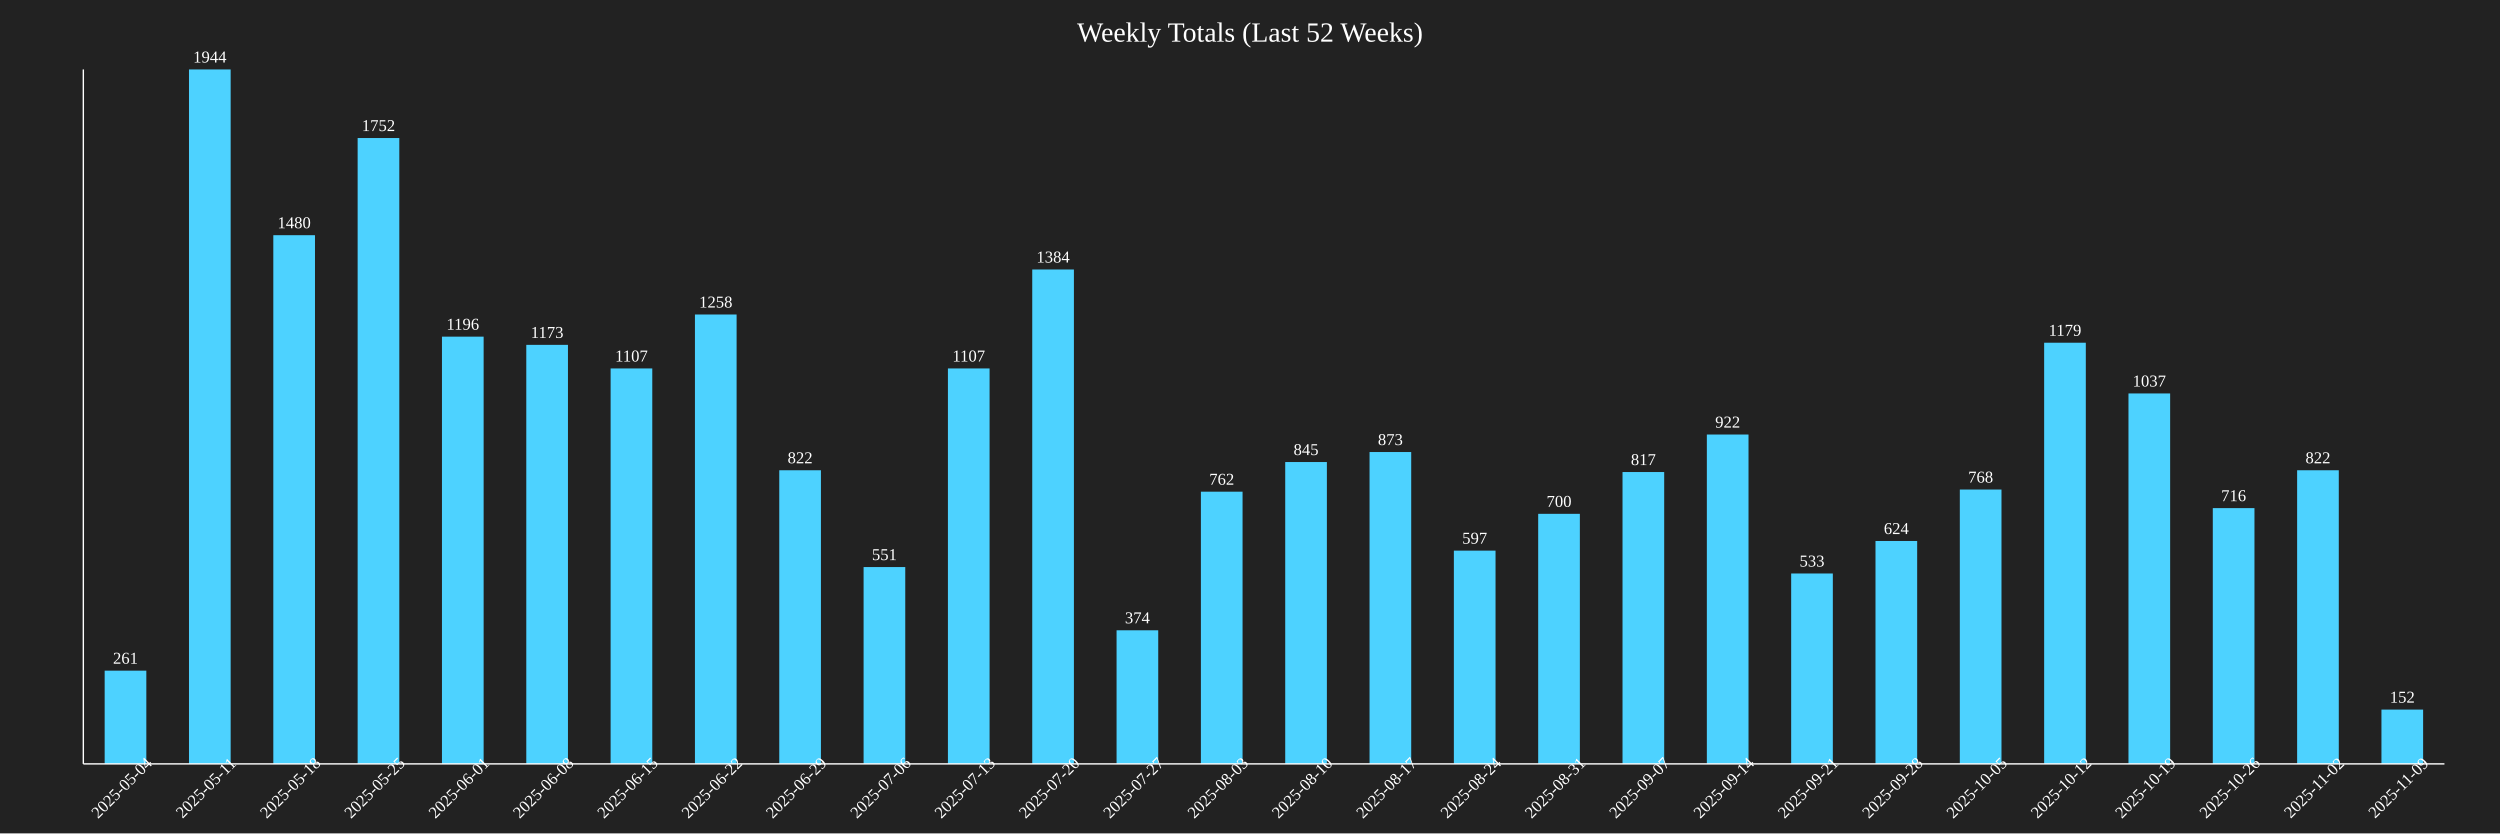
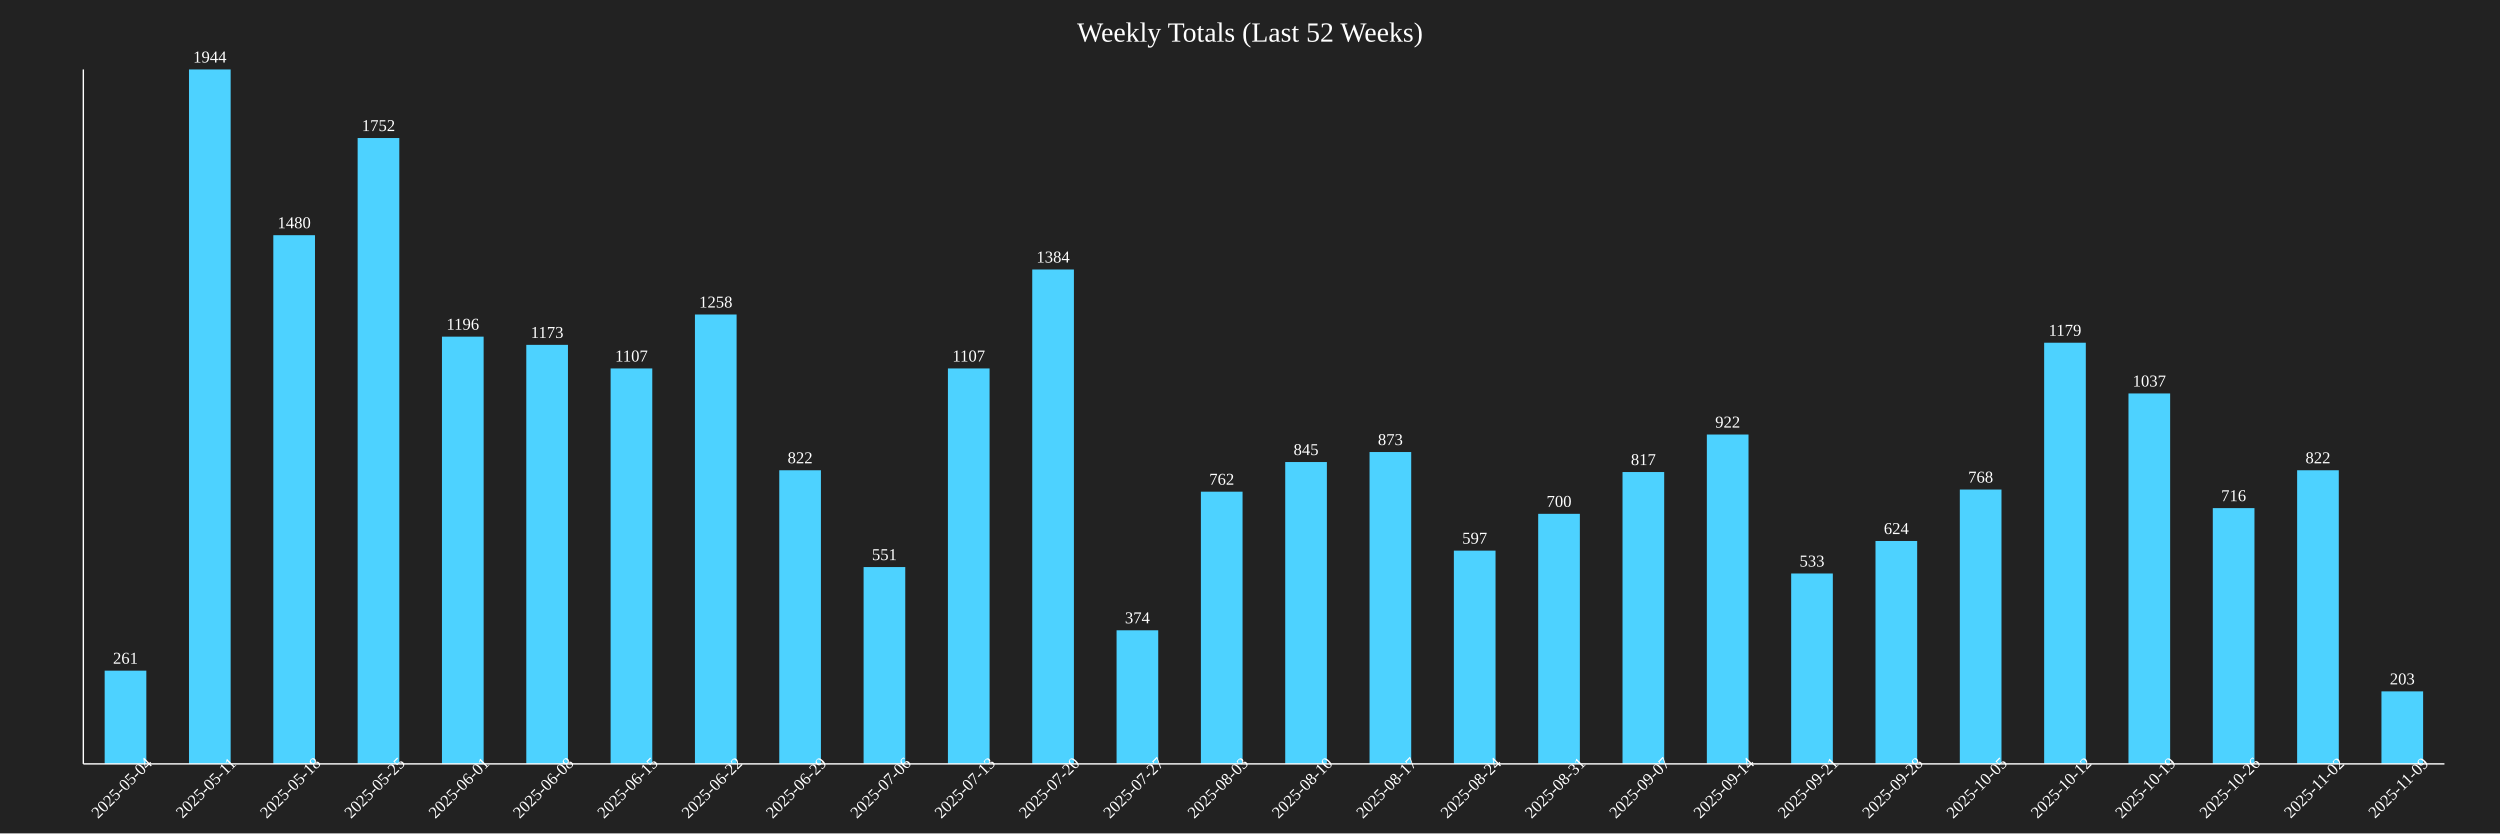
<svg xmlns="http://www.w3.org/2000/svg" baseProfile="full" height="600" version="1.1" width="1800">
  <defs />
  <rect fill="#222222" height="100%" width="100%" x="0" y="0" />
  <text fill="white" font-size="20" text-anchor="middle" x="900.0" y="30">Weekly Totals (Last 52 Weeks)</text>
  <rect fill="#4DD2FF" height="67.13" width="30" x="75.357" y="482.87" />
  <text fill="white" font-size="12" text-anchor="middle" x="90.357" y="477.87">261</text>
  <text fill="white" font-size="12" text-anchor="middle" transform="rotate(-45,90.35714,570)" x="90.357" y="570">2025-05-04</text>
  <rect fill="#4DD2FF" height="500.0" width="30" x="136.071" y="50.0" />
  <text fill="white" font-size="12" text-anchor="middle" x="151.071" y="45.0">1944</text>
  <text fill="white" font-size="12" text-anchor="middle" transform="rotate(-45,151.0714,570)" x="151.071" y="570">2025-05-11</text>
  <rect fill="#4DD2FF" height="380.658" width="30" x="196.786" y="169.342" />
  <text fill="white" font-size="12" text-anchor="middle" x="211.786" y="164.342">1480</text>
  <text fill="white" font-size="12" text-anchor="middle" transform="rotate(-45,211.7857,570)" x="211.786" y="570">2025-05-18</text>
  <rect fill="#4DD2FF" height="450.617" width="30" x="257.5" y="99.383" />
  <text fill="white" font-size="12" text-anchor="middle" x="272.5" y="94.383">1752</text>
  <text fill="white" font-size="12" text-anchor="middle" transform="rotate(-45,272.5,570)" x="272.5" y="570">2025-05-25</text>
  <rect fill="#4DD2FF" height="307.613" width="30" x="318.214" y="242.387" />
  <text fill="white" font-size="12" text-anchor="middle" x="333.214" y="237.387">1196</text>
  <text fill="white" font-size="12" text-anchor="middle" transform="rotate(-45,333.2143,570)" x="333.214" y="570">2025-06-01</text>
  <rect fill="#4DD2FF" height="301.698" width="30" x="378.929" y="248.302" />
  <text fill="white" font-size="12" text-anchor="middle" x="393.929" y="243.302">1173</text>
  <text fill="white" font-size="12" text-anchor="middle" transform="rotate(-45,393.9286,570)" x="393.929" y="570">2025-06-08</text>
  <rect fill="#4DD2FF" height="284.722" width="30" x="439.643" y="265.278" />
  <text fill="white" font-size="12" text-anchor="middle" x="454.643" y="260.278">1107</text>
  <text fill="white" font-size="12" text-anchor="middle" transform="rotate(-45,454.6429,570)" x="454.643" y="570">2025-06-15</text>
  <rect fill="#4DD2FF" height="323.56" width="30" x="500.357" y="226.44" />
  <text fill="white" font-size="12" text-anchor="middle" x="515.357" y="221.44">1258</text>
  <text fill="white" font-size="12" text-anchor="middle" transform="rotate(-45,515.3571,570)" x="515.357" y="570">2025-06-22</text>
  <rect fill="#4DD2FF" height="211.42" width="30" x="561.071" y="338.58" />
  <text fill="white" font-size="12" text-anchor="middle" x="576.071" y="333.58">822</text>
  <text fill="white" font-size="12" text-anchor="middle" transform="rotate(-45,576.0714,570)" x="576.071" y="570">2025-06-29</text>
  <rect fill="#4DD2FF" height="141.718" width="30" x="621.786" y="408.282" />
  <text fill="white" font-size="12" text-anchor="middle" x="636.786" y="403.282">551</text>
  <text fill="white" font-size="12" text-anchor="middle" transform="rotate(-45,636.7857,570)" x="636.786" y="570">2025-07-06</text>
  <rect fill="#4DD2FF" height="284.722" width="30" x="682.5" y="265.278" />
  <text fill="white" font-size="12" text-anchor="middle" x="697.5" y="260.278">1107</text>
  <text fill="white" font-size="12" text-anchor="middle" transform="rotate(-45,697.5,570)" x="697.5" y="570">2025-07-13</text>
  <rect fill="#4DD2FF" height="355.967" width="30" x="743.214" y="194.033" />
  <text fill="white" font-size="12" text-anchor="middle" x="758.214" y="189.033">1384</text>
  <text fill="white" font-size="12" text-anchor="middle" transform="rotate(-45,758.2143,570)" x="758.214" y="570">2025-07-20</text>
  <rect fill="#4DD2FF" height="96.193" width="30" x="803.929" y="453.807" />
  <text fill="white" font-size="12" text-anchor="middle" x="818.929" y="448.807">374</text>
  <text fill="white" font-size="12" text-anchor="middle" transform="rotate(-45,818.9286,570)" x="818.929" y="570">2025-07-27</text>
  <rect fill="#4DD2FF" height="195.988" width="30" x="864.643" y="354.012" />
  <text fill="white" font-size="12" text-anchor="middle" x="879.643" y="349.012">762</text>
  <text fill="white" font-size="12" text-anchor="middle" transform="rotate(-45,879.6429,570)" x="879.643" y="570">2025-08-03</text>
  <rect fill="#4DD2FF" height="217.335" width="30" x="925.357" y="332.665" />
  <text fill="white" font-size="12" text-anchor="middle" x="940.357" y="327.665">845</text>
  <text fill="white" font-size="12" text-anchor="middle" transform="rotate(-45,940.3571,570)" x="940.357" y="570">2025-08-10</text>
  <rect fill="#4DD2FF" height="224.537" width="30" x="986.071" y="325.463" />
  <text fill="white" font-size="12" text-anchor="middle" x="1001.071" y="320.463">873</text>
  <text fill="white" font-size="12" text-anchor="middle" transform="rotate(-45,1001.071,570)" x="1001.071" y="570">2025-08-17</text>
  <rect fill="#4DD2FF" height="153.549" width="30" x="1046.786" y="396.451" />
  <text fill="white" font-size="12" text-anchor="middle" x="1061.786" y="391.451">597</text>
  <text fill="white" font-size="12" text-anchor="middle" transform="rotate(-45,1061.786,570)" x="1061.786" y="570">2025-08-24</text>
  <rect fill="#4DD2FF" height="180.041" width="30" x="1107.5" y="369.959" />
  <text fill="white" font-size="12" text-anchor="middle" x="1122.5" y="364.959">700</text>
  <text fill="white" font-size="12" text-anchor="middle" transform="rotate(-45,1122.5,570)" x="1122.5" y="570">2025-08-31</text>
  <rect fill="#4DD2FF" height="210.134" width="30" x="1168.214" y="339.866" />
  <text fill="white" font-size="12" text-anchor="middle" x="1183.214" y="334.866">817</text>
  <text fill="white" font-size="12" text-anchor="middle" transform="rotate(-45,1183.214,570)" x="1183.214" y="570">2025-09-07</text>
  <rect fill="#4DD2FF" height="237.14" width="30" x="1228.929" y="312.86" />
  <text fill="white" font-size="12" text-anchor="middle" x="1243.929" y="307.86">922</text>
  <text fill="white" font-size="12" text-anchor="middle" transform="rotate(-45,1243.929,570)" x="1243.929" y="570">2025-09-14</text>
  <rect fill="#4DD2FF" height="137.088" width="30" x="1289.643" y="412.912" />
  <text fill="white" font-size="12" text-anchor="middle" x="1304.643" y="407.912">533</text>
  <text fill="white" font-size="12" text-anchor="middle" transform="rotate(-45,1304.643,570)" x="1304.643" y="570">2025-09-21</text>
  <rect fill="#4DD2FF" height="160.494" width="30" x="1350.357" y="389.506" />
  <text fill="white" font-size="12" text-anchor="middle" x="1365.357" y="384.506">624</text>
  <text fill="white" font-size="12" text-anchor="middle" transform="rotate(-45,1365.357,570)" x="1365.357" y="570">2025-09-28</text>
  <rect fill="#4DD2FF" height="197.531" width="30" x="1411.071" y="352.469" />
  <text fill="white" font-size="12" text-anchor="middle" x="1426.071" y="347.469">768</text>
  <text fill="white" font-size="12" text-anchor="middle" transform="rotate(-45,1426.071,570)" x="1426.071" y="570">2025-10-05</text>
  <rect fill="#4DD2FF" height="303.241" width="30" x="1471.786" y="246.759" />
  <text fill="white" font-size="12" text-anchor="middle" x="1486.786" y="241.759">1179</text>
  <text fill="white" font-size="12" text-anchor="middle" transform="rotate(-45,1486.786,570)" x="1486.786" y="570">2025-10-12</text>
  <rect fill="#4DD2FF" height="266.718" width="30" x="1532.5" y="283.282" />
  <text fill="white" font-size="12" text-anchor="middle" x="1547.5" y="278.282">1037</text>
  <text fill="white" font-size="12" text-anchor="middle" transform="rotate(-45,1547.5,570)" x="1547.5" y="570">2025-10-19</text>
  <rect fill="#4DD2FF" height="184.156" width="30" x="1593.214" y="365.844" />
  <text fill="white" font-size="12" text-anchor="middle" x="1608.214" y="360.844">716</text>
  <text fill="white" font-size="12" text-anchor="middle" transform="rotate(-45,1608.214,570)" x="1608.214" y="570">2025-10-26</text>
  <rect fill="#4DD2FF" height="211.42" width="30" x="1653.929" y="338.58" />
  <text fill="white" font-size="12" text-anchor="middle" x="1668.929" y="333.58">822</text>
  <text fill="white" font-size="12" text-anchor="middle" transform="rotate(-45,1668.929,570)" x="1668.929" y="570">2025-11-02</text>
-   <rect fill="#4DD2FF" height="39.095" width="30" x="1714.643" y="510.905" />
-   <text fill="white" font-size="12" text-anchor="middle" x="1729.643" y="505.905">152</text>
+   <rect fill="#4DD2FF" height="52.212" width="30" x="1714.643" y="497.788" />
+   <text fill="white" font-size="12" text-anchor="middle" x="1729.643" y="492.788">203</text>
  <text fill="white" font-size="12" text-anchor="middle" transform="rotate(-45,1729.643,570)" x="1729.643" y="570">2025-11-09</text>
  <line stroke="white" x1="60" x2="60" y1="50" y2="550" />
  <line stroke="white" x1="60" x2="1760" y1="550" y2="550" />
</svg>
